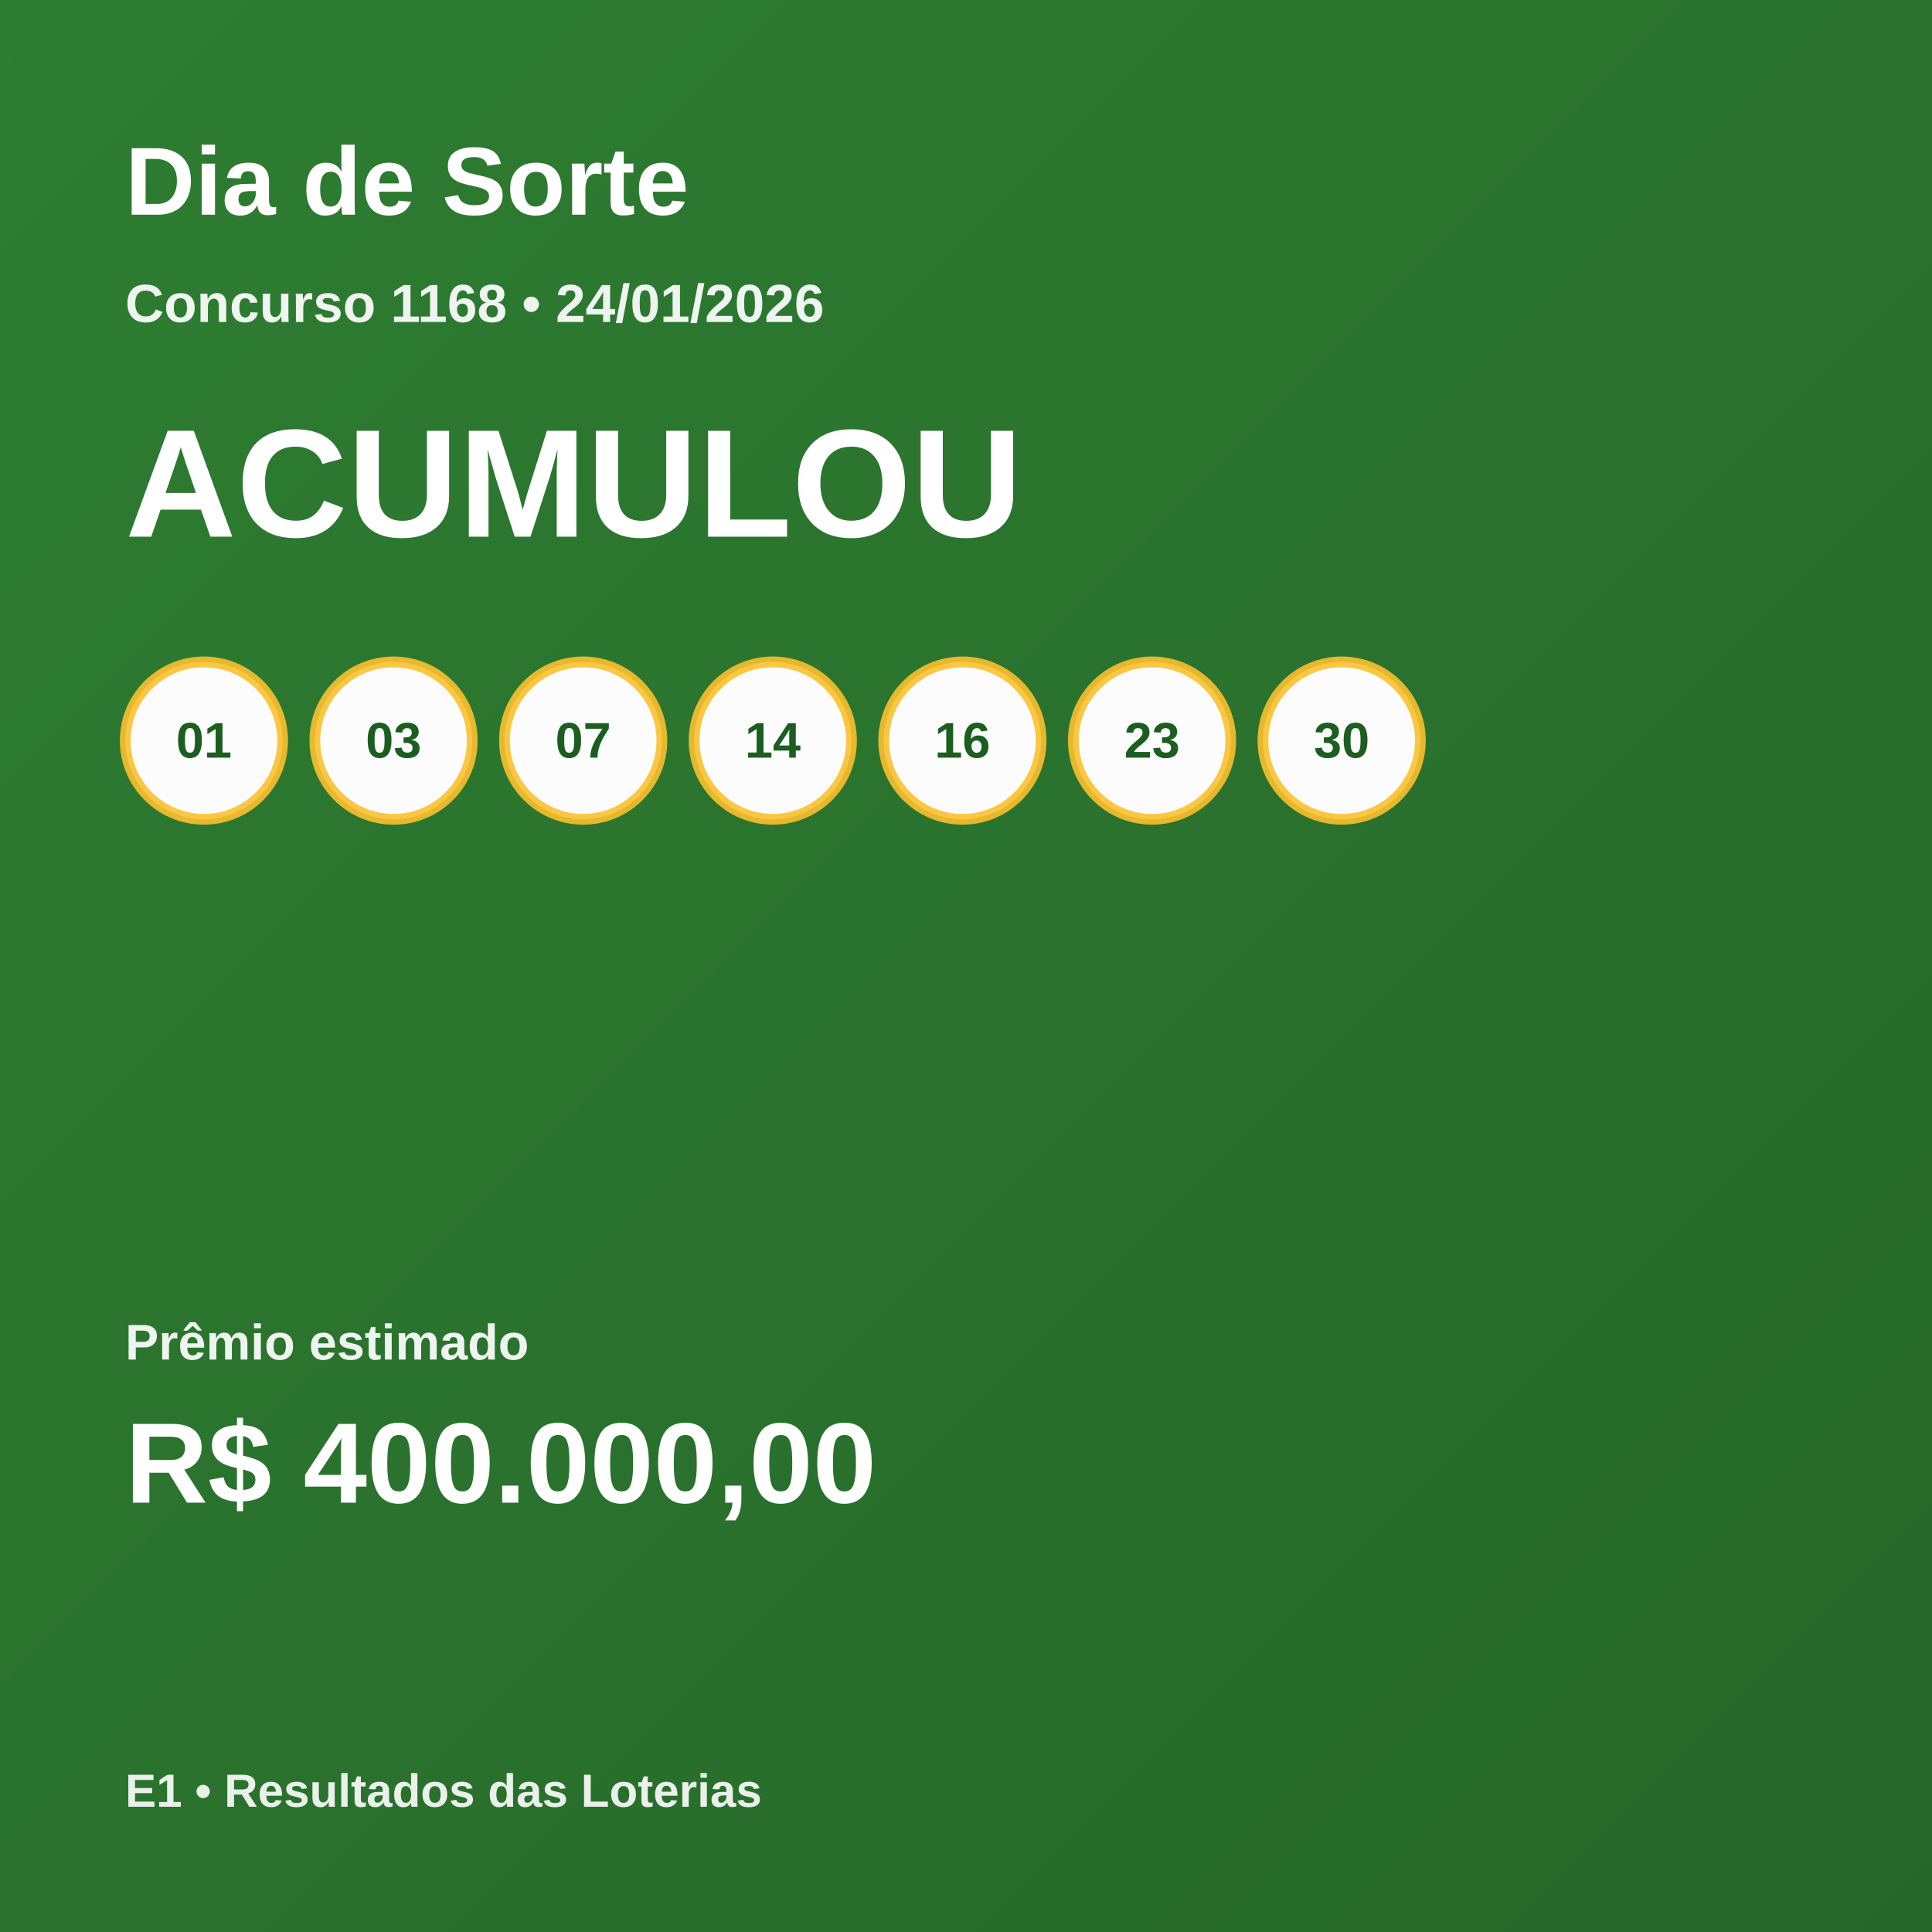
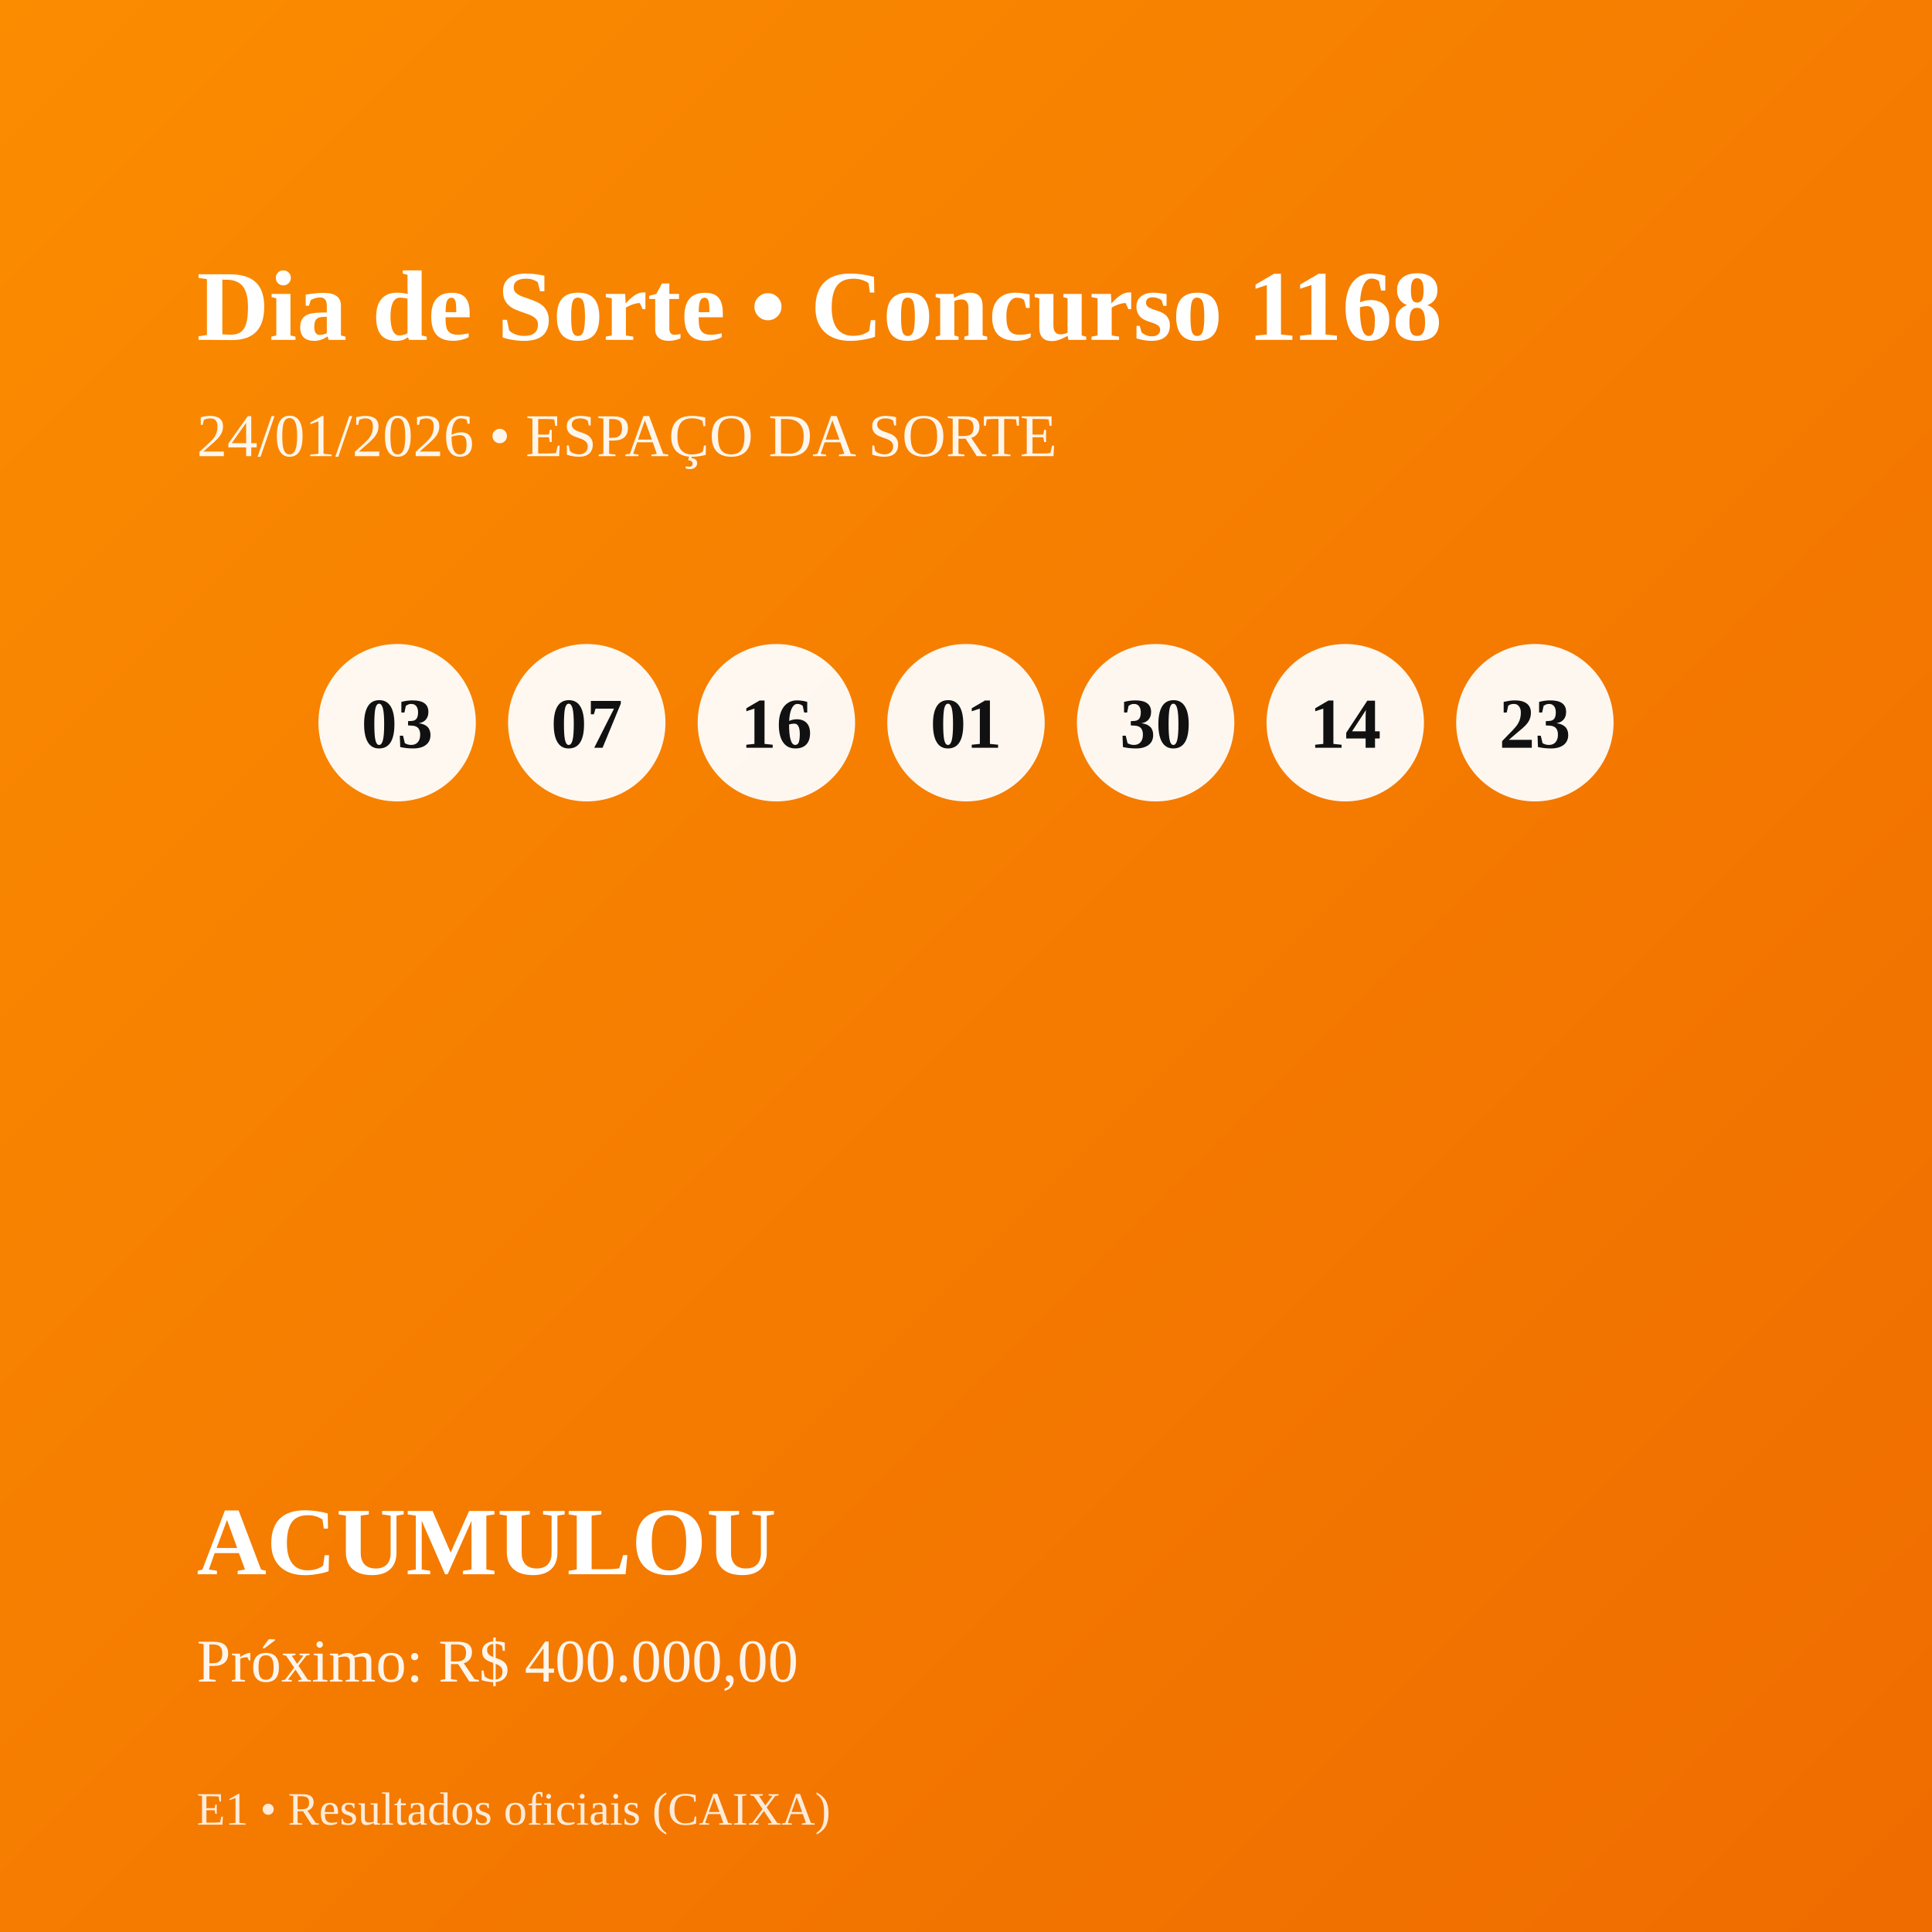
<svg xmlns="http://www.w3.org/2000/svg" width="1080" height="1080" viewBox="0 0 1080 1080">
  <defs>
    <linearGradient id="bg" x1="0" y1="0" x2="1" y2="1">
-       <stop offset="0" stop-color="#2E7D32" />
-       <stop offset="1" stop-color="#266729" />
+       <stop offset="0" stop-color="#FB8C00" />
+       <stop offset="1" stop-color="#EF6C00" />
    </linearGradient>
  </defs>
  <rect width="1080" height="1080" fill="url(#bg)" />
-   <text x="70" y="120" font-family="Poppins, Arial, sans-serif" font-size="54" font-weight="900" fill="#FFFFFF">
-     Dia de Sorte
-   </text>
-   <text x="70" y="180" font-family="Poppins, Arial, sans-serif" font-size="30" font-weight="700" fill="#FFFFFF" opacity="0.92">
-     Concurso 1168 • 24/01/2026
-   </text>
-   <text x="70" y="300" font-family="Poppins, Arial, sans-serif" font-size="86" font-weight="900" fill="#FFFFFF">
-     ACUMULOU
-   </text>
-   <g>
-     <circle cx="114" cy="414" r="44" fill="#FFFFFF" opacity="0.98" />
-     <circle cx="114" cy="414" r="44" fill="none" stroke="#FBC02D" stroke-width="6" opacity="0.9" />
-     <text x="114" y="423.52" text-anchor="middle" font-family="Poppins, Arial, sans-serif" font-size="28" font-weight="800" fill="#1B5E20">
-           01
-         </text>
-   </g>
-   <g>
-     <circle cx="220" cy="414" r="44" fill="#FFFFFF" opacity="0.98" />
-     <circle cx="220" cy="414" r="44" fill="none" stroke="#FBC02D" stroke-width="6" opacity="0.9" />
-     <text x="220" y="423.52" text-anchor="middle" font-family="Poppins, Arial, sans-serif" font-size="28" font-weight="800" fill="#1B5E20">
-           03
-         </text>
-   </g>
-   <g>
-     <circle cx="326" cy="414" r="44" fill="#FFFFFF" opacity="0.98" />
-     <circle cx="326" cy="414" r="44" fill="none" stroke="#FBC02D" stroke-width="6" opacity="0.9" />
-     <text x="326" y="423.52" text-anchor="middle" font-family="Poppins, Arial, sans-serif" font-size="28" font-weight="800" fill="#1B5E20">
-           07
-         </text>
-   </g>
-   <g>
-     <circle cx="432" cy="414" r="44" fill="#FFFFFF" opacity="0.98" />
-     <circle cx="432" cy="414" r="44" fill="none" stroke="#FBC02D" stroke-width="6" opacity="0.9" />
-     <text x="432" y="423.52" text-anchor="middle" font-family="Poppins, Arial, sans-serif" font-size="28" font-weight="800" fill="#1B5E20">
-           14
-         </text>
-   </g>
-   <g>
-     <circle cx="538" cy="414" r="44" fill="#FFFFFF" opacity="0.98" />
-     <circle cx="538" cy="414" r="44" fill="none" stroke="#FBC02D" stroke-width="6" opacity="0.9" />
-     <text x="538" y="423.52" text-anchor="middle" font-family="Poppins, Arial, sans-serif" font-size="28" font-weight="800" fill="#1B5E20">
-           16
-         </text>
-   </g>
-   <g>
-     <circle cx="644" cy="414" r="44" fill="#FFFFFF" opacity="0.98" />
-     <circle cx="644" cy="414" r="44" fill="none" stroke="#FBC02D" stroke-width="6" opacity="0.9" />
-     <text x="644" y="423.52" text-anchor="middle" font-family="Poppins, Arial, sans-serif" font-size="28" font-weight="800" fill="#1B5E20">
-           23
-         </text>
-   </g>
-   <g>
-     <circle cx="750" cy="414" r="44" fill="#FFFFFF" opacity="0.98" />
-     <circle cx="750" cy="414" r="44" fill="none" stroke="#FBC02D" stroke-width="6" opacity="0.9" />
-     <text x="750" y="423.52" text-anchor="middle" font-family="Poppins, Arial, sans-serif" font-size="28" font-weight="800" fill="#1B5E20">
-           30
-         </text>
-   </g>
-   <text x="70" y="760" font-family="Poppins, Arial, sans-serif" font-size="28" font-weight="700" fill="#FFFFFF" opacity="0.92">
-     Prêmio estimado
-   </text>
-   <text x="70" y="840" font-family="Poppins, Arial, sans-serif" font-size="64" font-weight="900" fill="#FFFFFF">
-     R$ 400.000,00
-   </text>
-   <text x="70" y="1010" font-family="Poppins, Arial, sans-serif" font-size="26" font-weight="600" fill="#FFFFFF" opacity="0.9">
-     E1 • Resultados das Loterias
-   </text>
+   <text x="110" y="190" fill="#fff" font-size="56" font-weight="900">Dia de Sorte • Concurso 1168</text>
+   <text x="110" y="255" fill="rgba(255,255,255,0.92)" font-size="34">24/01/2026 • ESPAÇO DA SORTE</text>
+   <circle cx="222" cy="404" r="44" fill="rgba(255,255,255,0.94)" />
+   <text x="222" y="418" text-anchor="middle" font-size="40" font-weight="900" fill="#111">03</text>
+   <circle cx="328" cy="404" r="44" fill="rgba(255,255,255,0.94)" />
+   <text x="328" y="418" text-anchor="middle" font-size="40" font-weight="900" fill="#111">07</text>
+   <circle cx="434" cy="404" r="44" fill="rgba(255,255,255,0.94)" />
+   <text x="434" y="418" text-anchor="middle" font-size="40" font-weight="900" fill="#111">16</text>
+   <circle cx="540" cy="404" r="44" fill="rgba(255,255,255,0.94)" />
+   <text x="540" y="418" text-anchor="middle" font-size="40" font-weight="900" fill="#111">01</text>
+   <circle cx="646" cy="404" r="44" fill="rgba(255,255,255,0.94)" />
+   <text x="646" y="418" text-anchor="middle" font-size="40" font-weight="900" fill="#111">30</text>
+   <circle cx="752" cy="404" r="44" fill="rgba(255,255,255,0.94)" />
+   <text x="752" y="418" text-anchor="middle" font-size="40" font-weight="900" fill="#111">14</text>
+   <circle cx="858" cy="404" r="44" fill="rgba(255,255,255,0.94)" />
+   <text x="858" y="418" text-anchor="middle" font-size="40" font-weight="900" fill="#111">23</text>
+   <text x="110" y="880" fill="#fff" font-size="54" font-weight="900">ACUMULOU</text>
+   <text x="110" y="940" fill="rgba(255,255,255,0.92)" font-size="34">Próximo: R$ 400.000,00</text>
+   <text x="110" y="1020" fill="rgba(255,255,255,0.85)" font-size="26">E1 • Resultados oficiais (CAIXA)</text>
</svg>
